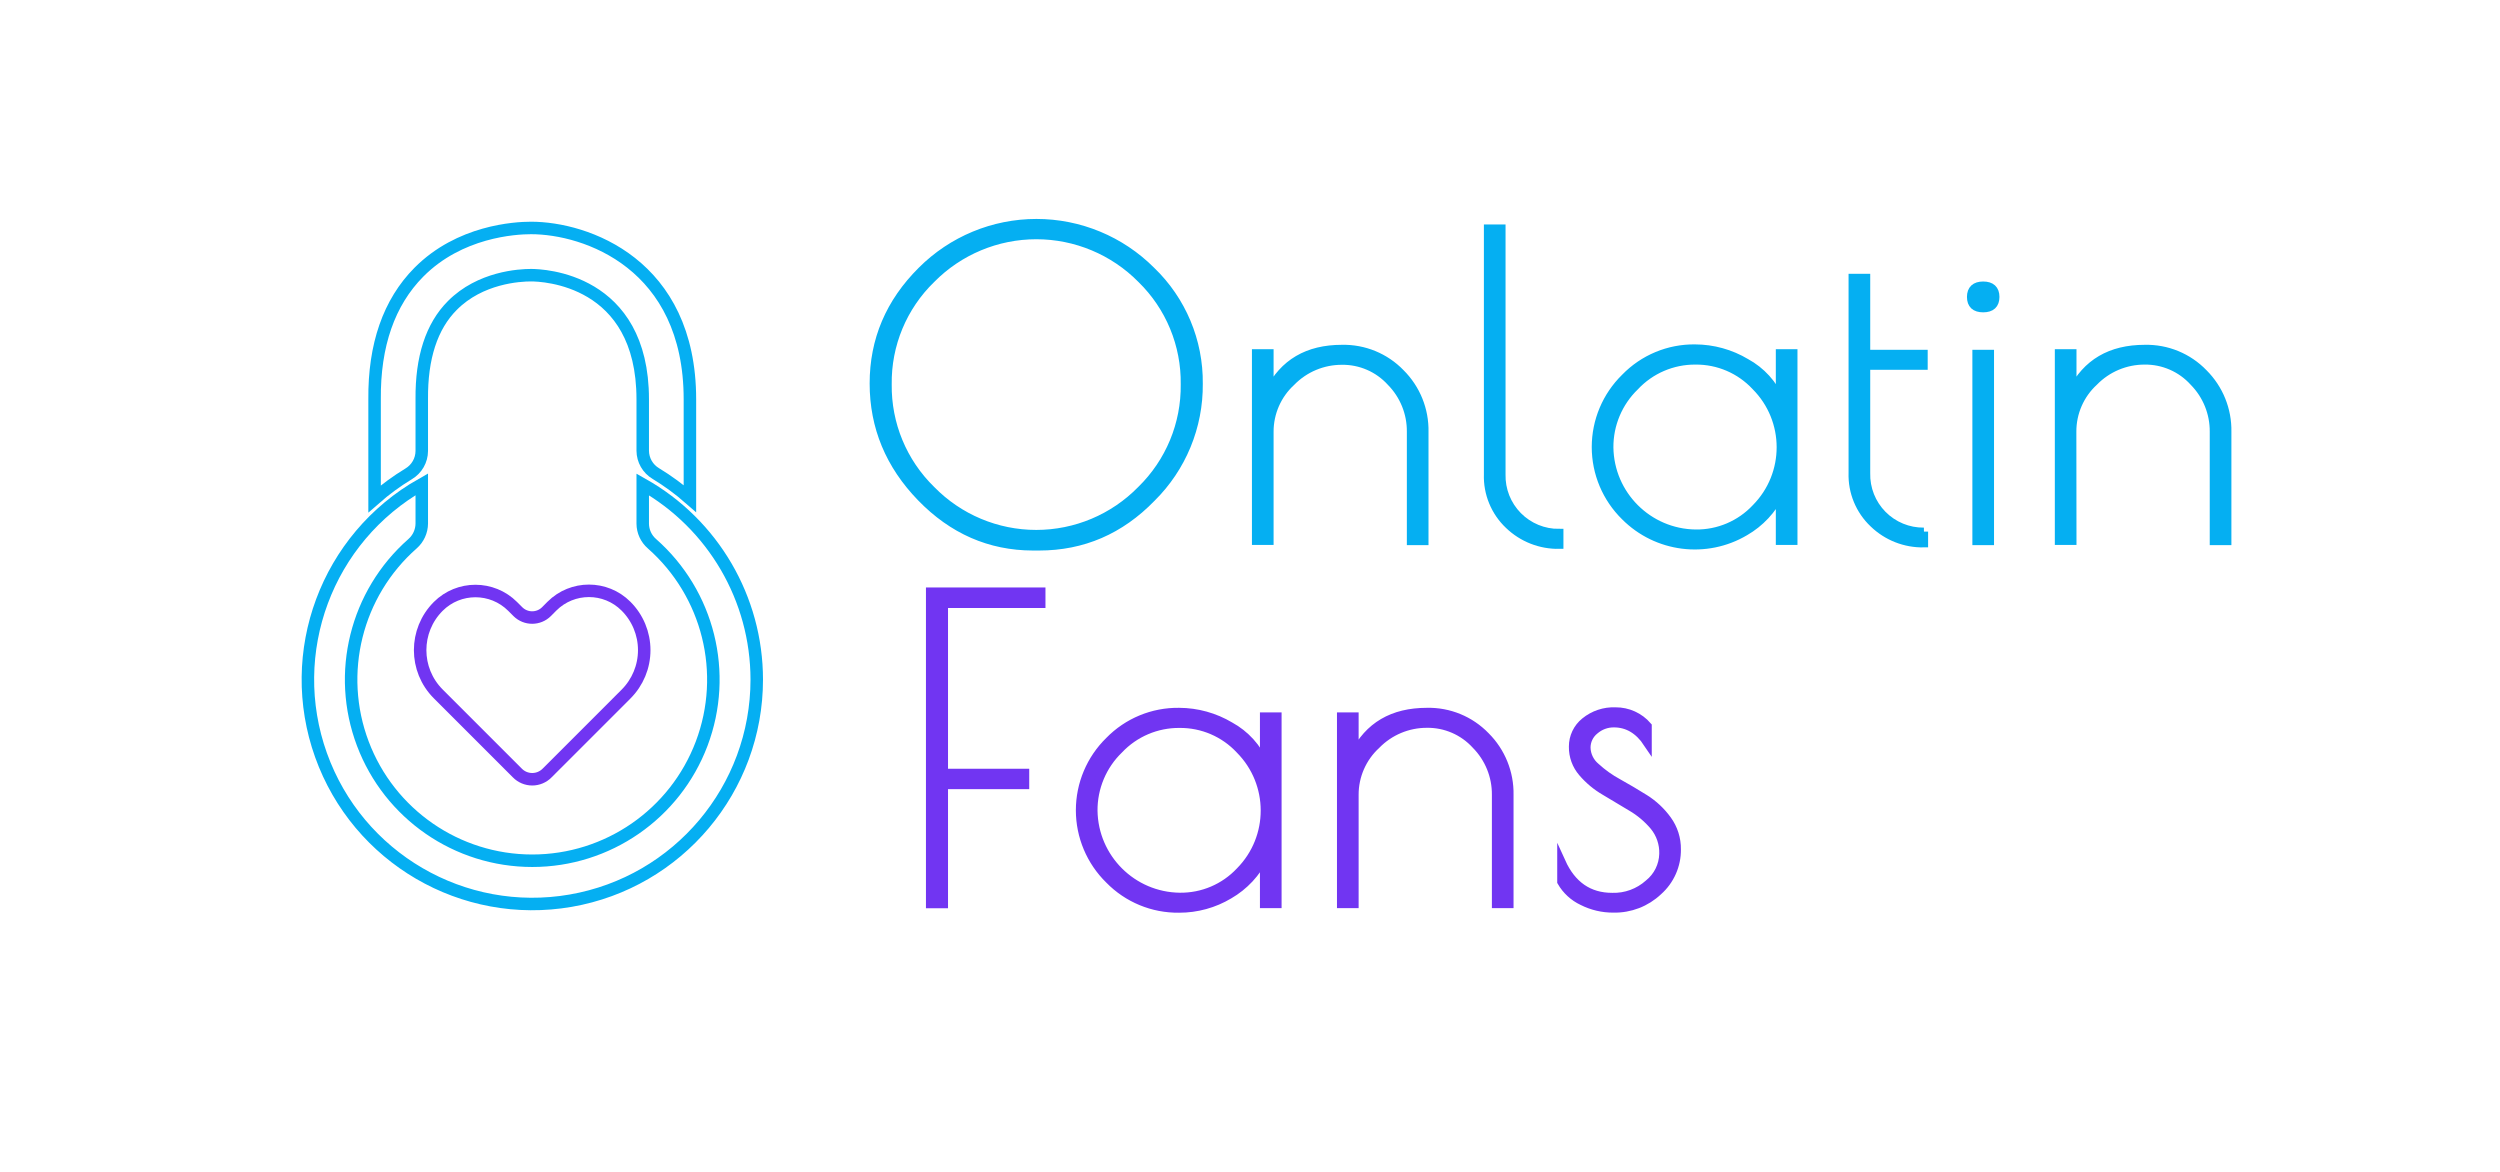
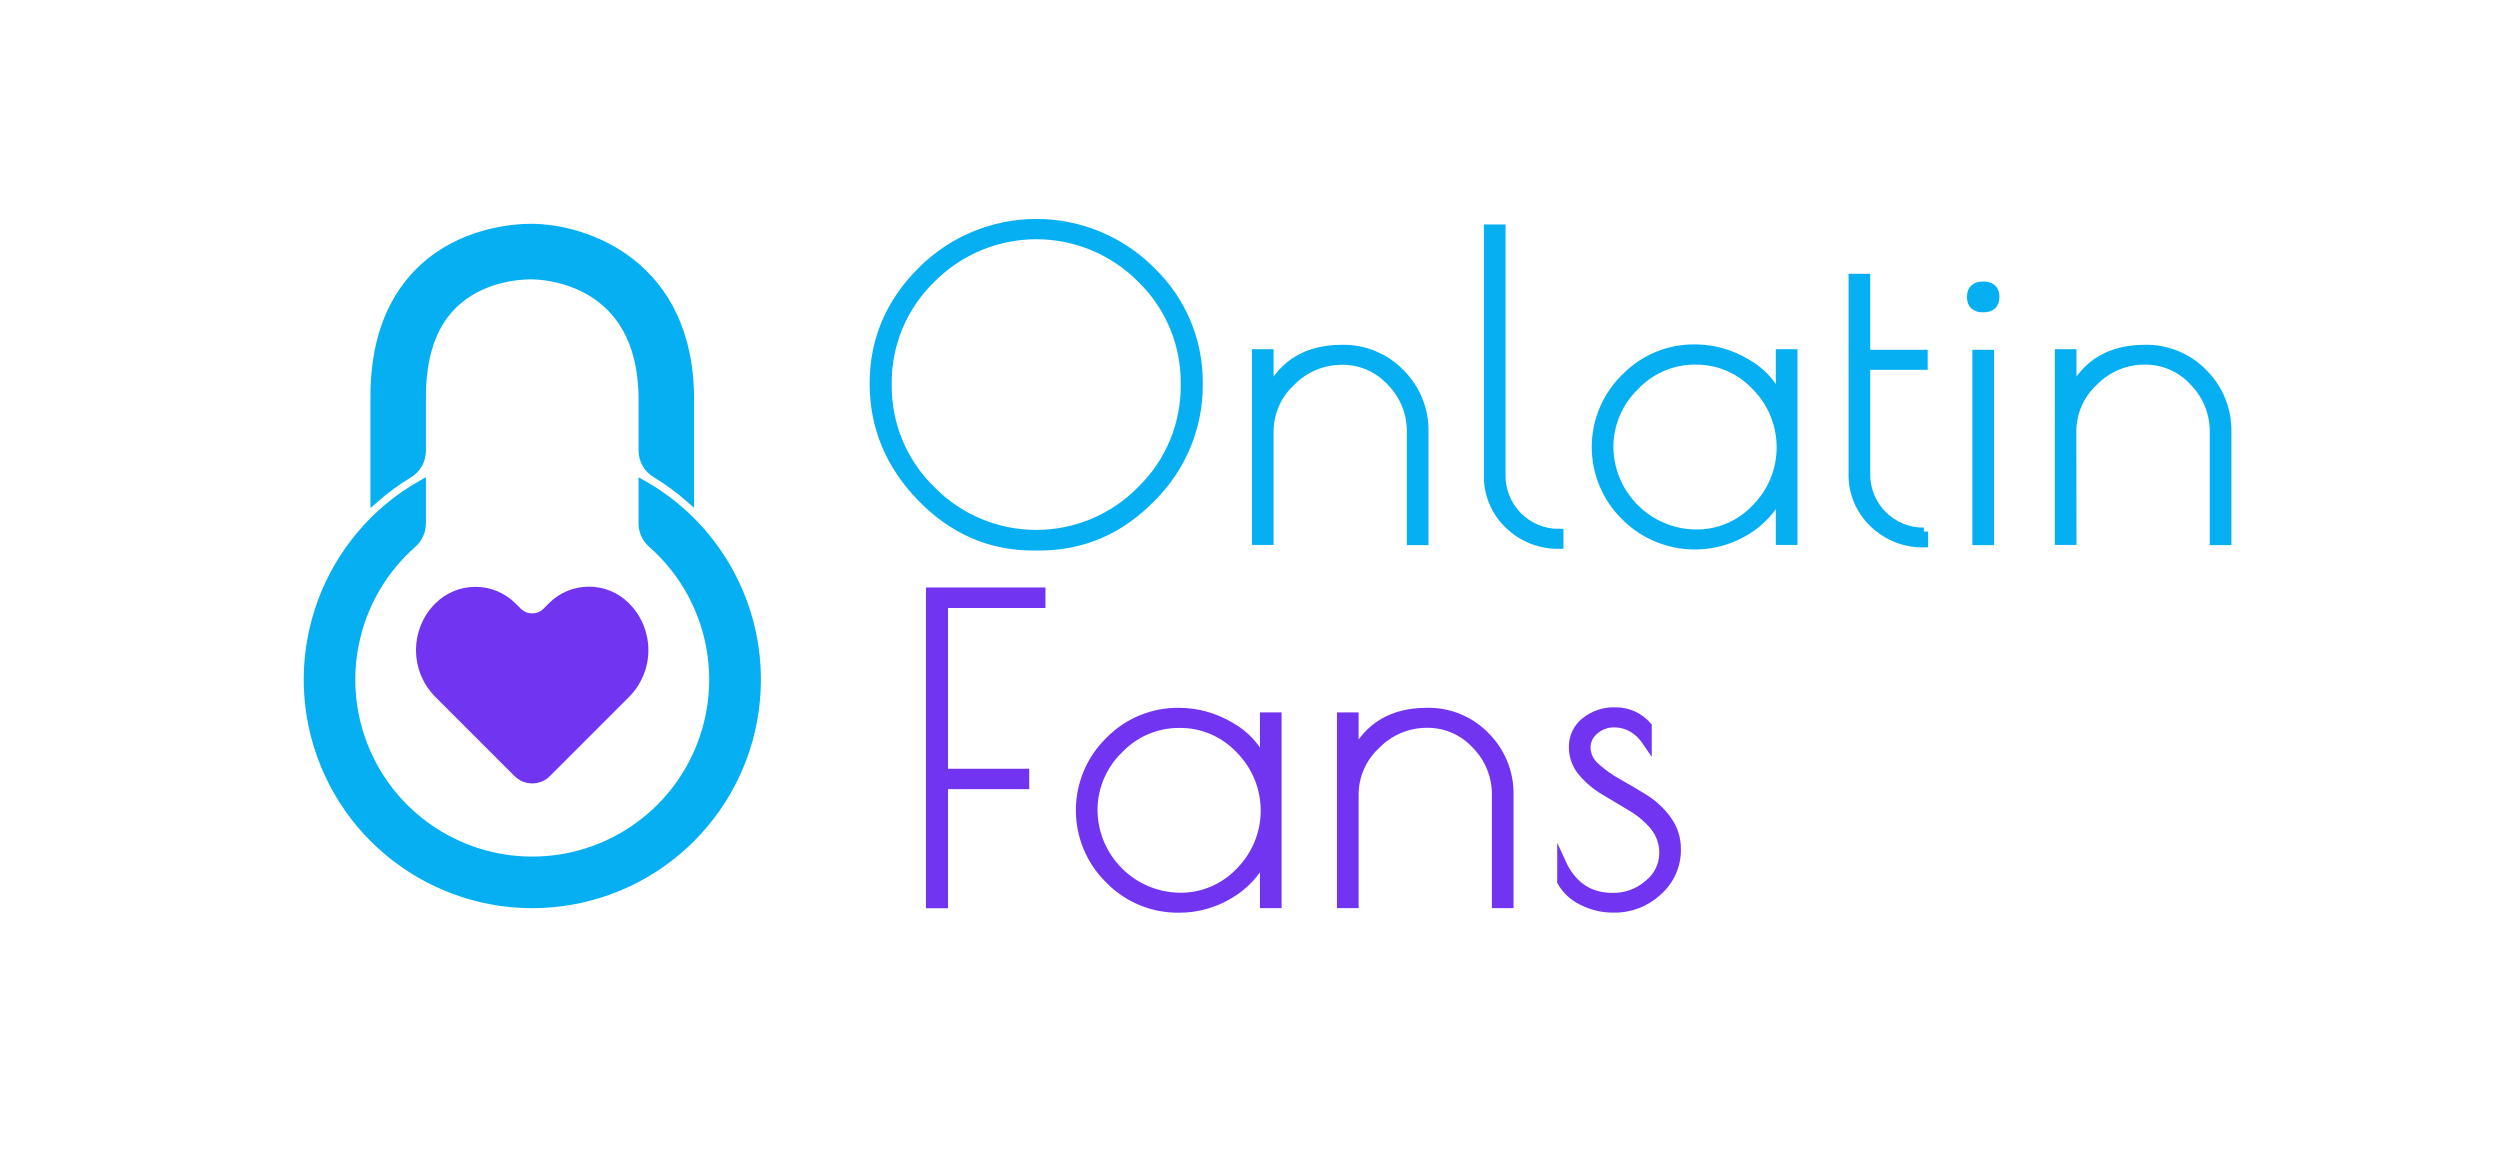
<svg xmlns="http://www.w3.org/2000/svg" id="Capa_1" data-name="Capa 1" viewBox="0 0 600.33 281.33">
  <defs>
-     <style>.cls-1{fill:#05aff2;}.cls-1,.cls-3{stroke:#05aff2;}.cls-1,.cls-2,.cls-3,.cls-4{stroke-miterlimit:10;}.cls-1,.cls-2{stroke-width:2px;}.cls-2{fill:#7135f2;}.cls-2,.cls-4{stroke:#7135f2;}.cls-3,.cls-4{fill:none;stroke-width:3px;}</style>
+     <style>.cls-1{fill:#05aff2;stroke:#05aff2;}.cls-1,.cls-2{stroke-miterlimit:10;stroke-width:2px;}.cls-2{fill:#7135f2;stroke:#7135f2;}</style>
  </defs>
  <path class="cls-1" d="M221.18,119.45q-11.34-11.7-11.35-27.35T221.33,65a38.93,38.93,0,0,1,55.1,0,37.07,37.07,0,0,1,11.4,27.15,38,38,0,0,1-11.3,27.4q-11.29,11.64-27,11.65H248Q232.53,131.15,221.18,119.45ZM284.53,92.3A34.65,34.65,0,0,0,274.08,67a35.43,35.43,0,0,0-50.45,0,34.57,34.57,0,0,0-10.5,25.3,34.77,34.77,0,0,0,10.5,25.35,35.25,35.25,0,0,0,50.4,0A34.77,34.77,0,0,0,284.53,92.3Z" />
  <path class="cls-1" d="M304.83,129.85h-3.2v-45h3.2V94q5.1-10.2,17.4-10.2a19,19,0,0,1,14.1,5.8,19.34,19.34,0,0,1,5.7,14.1v26.2h-3.2v-26.2a16.82,16.82,0,0,0-4.85-12,15.61,15.61,0,0,0-11.75-5.1,16.92,16.92,0,0,0-12.15,5.1,16.2,16.2,0,0,0-5.25,12Z" />
  <path class="cls-1" d="M374.43,128v2.8a17,17,0,0,1-12.1-4.75,16,16,0,0,1-5-12.15v-59h3.2v59a13.75,13.75,0,0,0,13.9,14.1Z" />
  <path class="cls-1" d="M430.63,84.85v45h-3.2v-11.2a21.07,21.07,0,0,1-8.4,9,23.66,23.66,0,0,1-28.8-3.65,23.3,23.3,0,0,1,0-33.3,23,23,0,0,1,16.8-7,24,24,0,0,1,12.25,3.4,18.37,18.37,0,0,1,8.15,9V84.85Zm-44.2,22.6a21,21,0,0,0,20.75,20.7A19.46,19.46,0,0,0,421.63,122a20.76,20.76,0,0,0-.05-29.25,19.46,19.46,0,0,0-14.45-6.2,19.72,19.72,0,0,0-14.55,6.25A20.21,20.21,0,0,0,386.43,107.45Z" />
  <path class="cls-1" d="M462,127.65v2.8a16.94,16.94,0,0,1-12.1-4.75,16,16,0,0,1-5-12.15V66.75h3.2V85h13.8v2.8h-13.8v25.8a13.75,13.75,0,0,0,13.9,14.1Z" />
  <path class="cls-1" d="M476.23,74c-1.94,0-2.9-.9-2.9-2.7s1-2.7,2.9-2.7,2.9.9,2.9,2.7S478.16,74,476.23,74Zm1.6,11v44.9h-3.2V85Z" />
  <path class="cls-1" d="M497.63,129.85h-3.2v-45h3.2V94q5.1-10.2,17.4-10.2a19,19,0,0,1,14.1,5.8,19.34,19.34,0,0,1,5.7,14.1v26.2h-3.2v-26.2a16.86,16.86,0,0,0-4.85-12A15.63,15.63,0,0,0,515,86.55a16.92,16.92,0,0,0-12.15,5.1,16.2,16.2,0,0,0-5.25,12Z" />
  <path class="cls-2" d="M223.35,142.07h26.7V145h-23.4v40.6h19.5v2.9h-19.5v28.6h-3.3Z" />
  <path class="cls-2" d="M306.75,172.07v45h-3.2v-11.2a21.07,21.07,0,0,1-8.4,9,23.28,23.28,0,0,1-12,3.3,23,23,0,0,1-16.8-6.95,23.3,23.3,0,0,1,0-33.3,23,23,0,0,1,16.8-6.95,24.11,24.11,0,0,1,12.25,3.4,18.5,18.5,0,0,1,8.15,9v-11.3Zm-44.2,22.6a21,21,0,0,0,20.75,20.7,19.46,19.46,0,0,0,14.45-6.15A20.76,20.76,0,0,0,297.7,180a19.51,19.51,0,0,0-14.45-6.2A19.76,19.76,0,0,0,268.7,180,20.23,20.23,0,0,0,262.55,194.67Z" />
  <path class="cls-2" d="M325.25,217.07h-3.2v-45h3.2v9.1q5.08-10.2,17.39-10.2a19,19,0,0,1,14.11,5.8,19.38,19.38,0,0,1,5.7,14.1v26.2h-3.2v-26.2a16.83,16.83,0,0,0-4.86-12,15.6,15.6,0,0,0-11.75-5.1,16.91,16.91,0,0,0-12.14,5.1,16.2,16.2,0,0,0-5.25,12Z" />
  <path class="cls-2" d="M387.54,173.67a6.93,6.93,0,0,0-4.6,1.7,5.33,5.33,0,0,0-2,4.2,6.22,6.22,0,0,0,2.25,4.6,27,27,0,0,0,5.4,3.85q3.15,1.75,6.35,3.75a19.46,19.46,0,0,1,5.45,5.1,11.8,11.8,0,0,1,2.25,7.1A13.21,13.21,0,0,1,398.19,214a15.17,15.17,0,0,1-10.75,4.15,16.21,16.21,0,0,1-7.45-1.75,11.41,11.41,0,0,1-5.05-4.65V207q3.81,8.4,12.2,8.4a12.54,12.54,0,0,0,8.75-3.2,9.46,9.46,0,0,0,3.55-7.15,10,10,0,0,0-2.25-6.65,20.88,20.88,0,0,0-5.45-4.6L385.39,190a20.76,20.76,0,0,1-5.4-4.5,9.26,9.26,0,0,1-2.25-6.2,7.64,7.64,0,0,1,2.85-6,10.89,10.89,0,0,1,7.35-2.45,10.07,10.07,0,0,1,7.7,3.5v4.1Q392.45,173.67,387.54,173.67Z" />
-   <path class="cls-3" d="M181.72,163.18a53.89,53.89,0,1,1-80.44-46.89v9.43a6.52,6.52,0,0,1-2.22,4.85,43.49,43.49,0,1,0,57.5,0,6.44,6.44,0,0,1-2.22-4.84v-9.41A53.84,53.84,0,0,1,181.72,163.18Z" />
-   <path class="cls-3" d="M165.67,95.89v23.83a58.6,58.6,0,0,0-8.18-6,6.42,6.42,0,0,1-3.15-5.49V95.89c0-29-24.09-29.81-26.83-29.81s-12.19.52-18.88,7.27c-5,5-7.44,12.58-7.35,22.48v12.46a6.44,6.44,0,0,1-3.15,5.5,58,58,0,0,0-8.18,6V95.89c-.12-13,3.45-23.27,10.63-30.52,9.77-9.86,23.08-10.63,26.93-10.63C140.71,54.74,165.67,63.34,165.67,95.89Z" />
-   <path class="cls-4" d="M124.38,146.9l-1.28-1.28a12.64,12.64,0,0,0-17.87,0h0a14.87,14.87,0,0,0,0,21l19,19a5,5,0,0,0,7.15,0l18.94-18.94a14.92,14.92,0,0,0,0-21.12h0a12.58,12.58,0,0,0-17.79,0l-1.3,1.31A4.87,4.87,0,0,1,124.38,146.9Z" />
+   <path class="cls-1" d="M181.72,163.18a53.89,53.89,0,1,1-80.44-46.89v9.43a6.52,6.52,0,0,1-2.22,4.85,43.49,43.49,0,1,0,57.5,0,6.44,6.44,0,0,1-2.22-4.84v-9.41A53.84,53.84,0,0,1,181.72,163.18Z" />
+   <path class="cls-1" d="M165.67,95.89v23.83a58.6,58.6,0,0,0-8.18-6,6.42,6.42,0,0,1-3.15-5.49V95.89c0-29-24.09-29.81-26.83-29.81s-12.19.52-18.88,7.27c-5,5-7.44,12.58-7.35,22.48v12.46a6.44,6.44,0,0,1-3.15,5.5,58,58,0,0,0-8.18,6V95.89c-.12-13,3.45-23.27,10.63-30.52,9.77-9.86,23.08-10.63,26.93-10.63C140.71,54.74,165.67,63.34,165.67,95.89Z" />
+   <path class="cls-2" d="M124.38,146.9l-1.28-1.28a12.64,12.64,0,0,0-17.87,0h0a14.87,14.87,0,0,0,0,21l19,19a5,5,0,0,0,7.15,0l18.94-18.94a14.92,14.92,0,0,0,0-21.12h0a12.58,12.58,0,0,0-17.79,0l-1.3,1.31A4.87,4.87,0,0,1,124.38,146.9Z" />
</svg>
